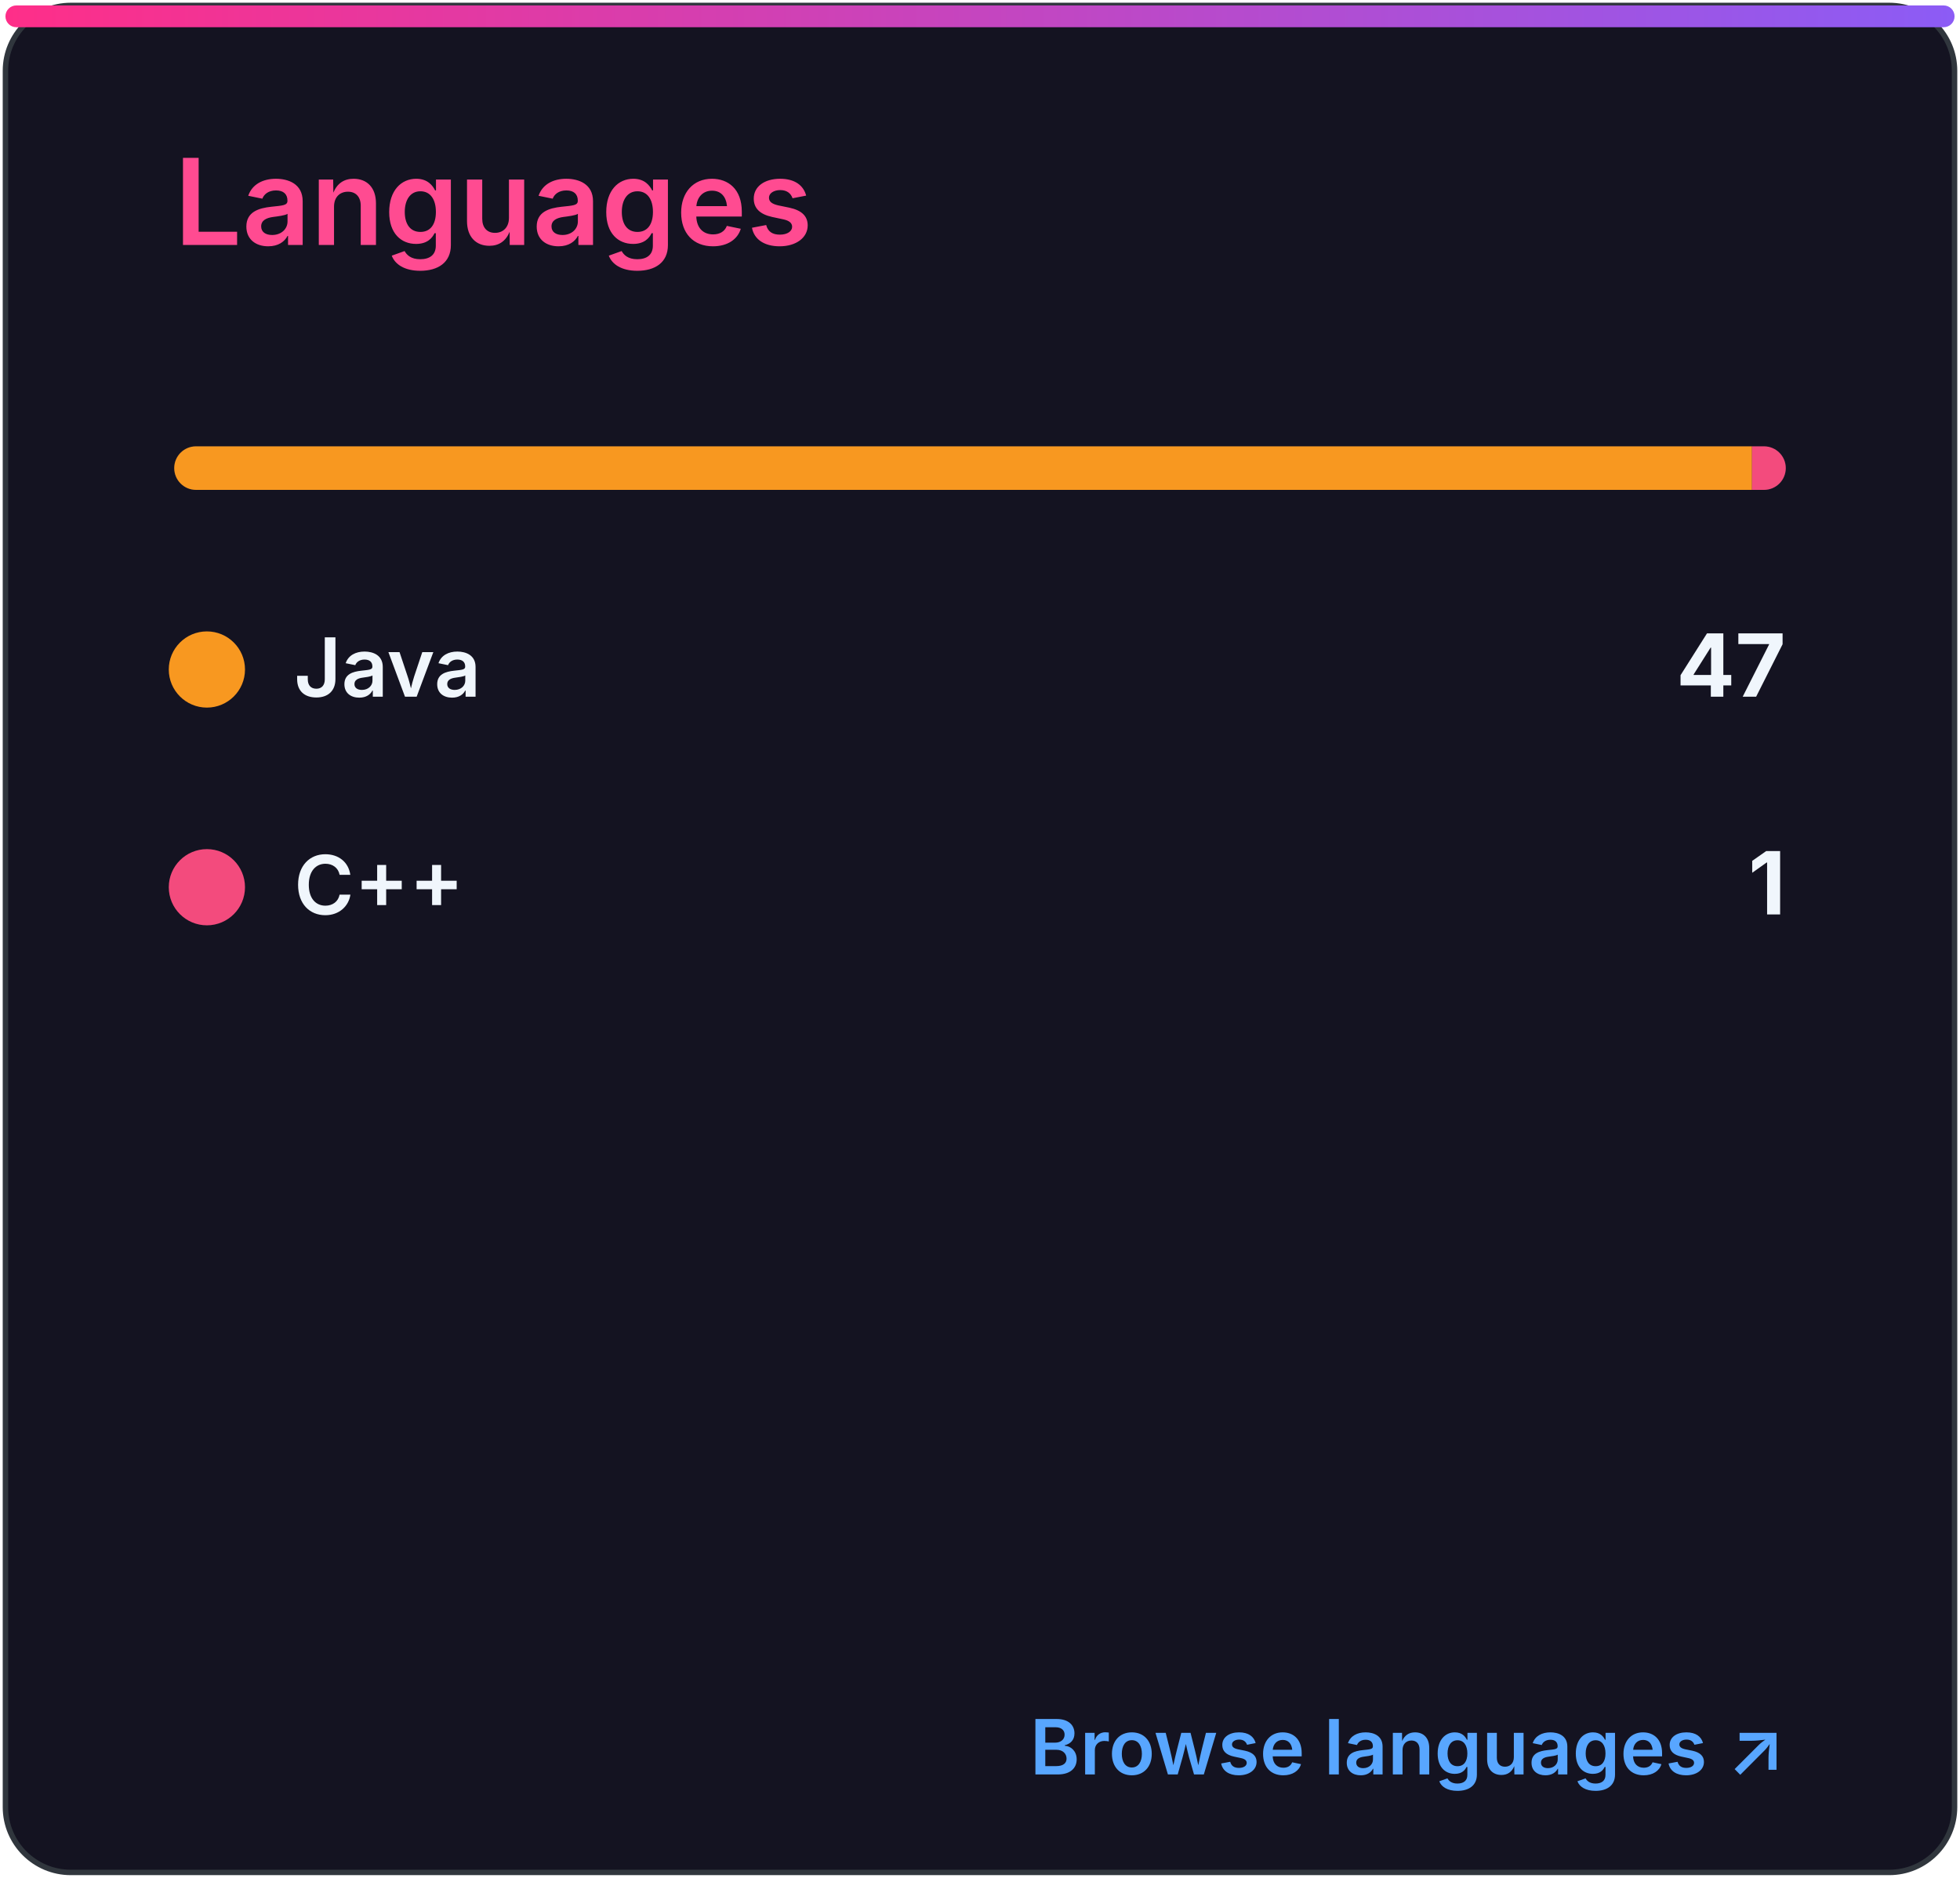
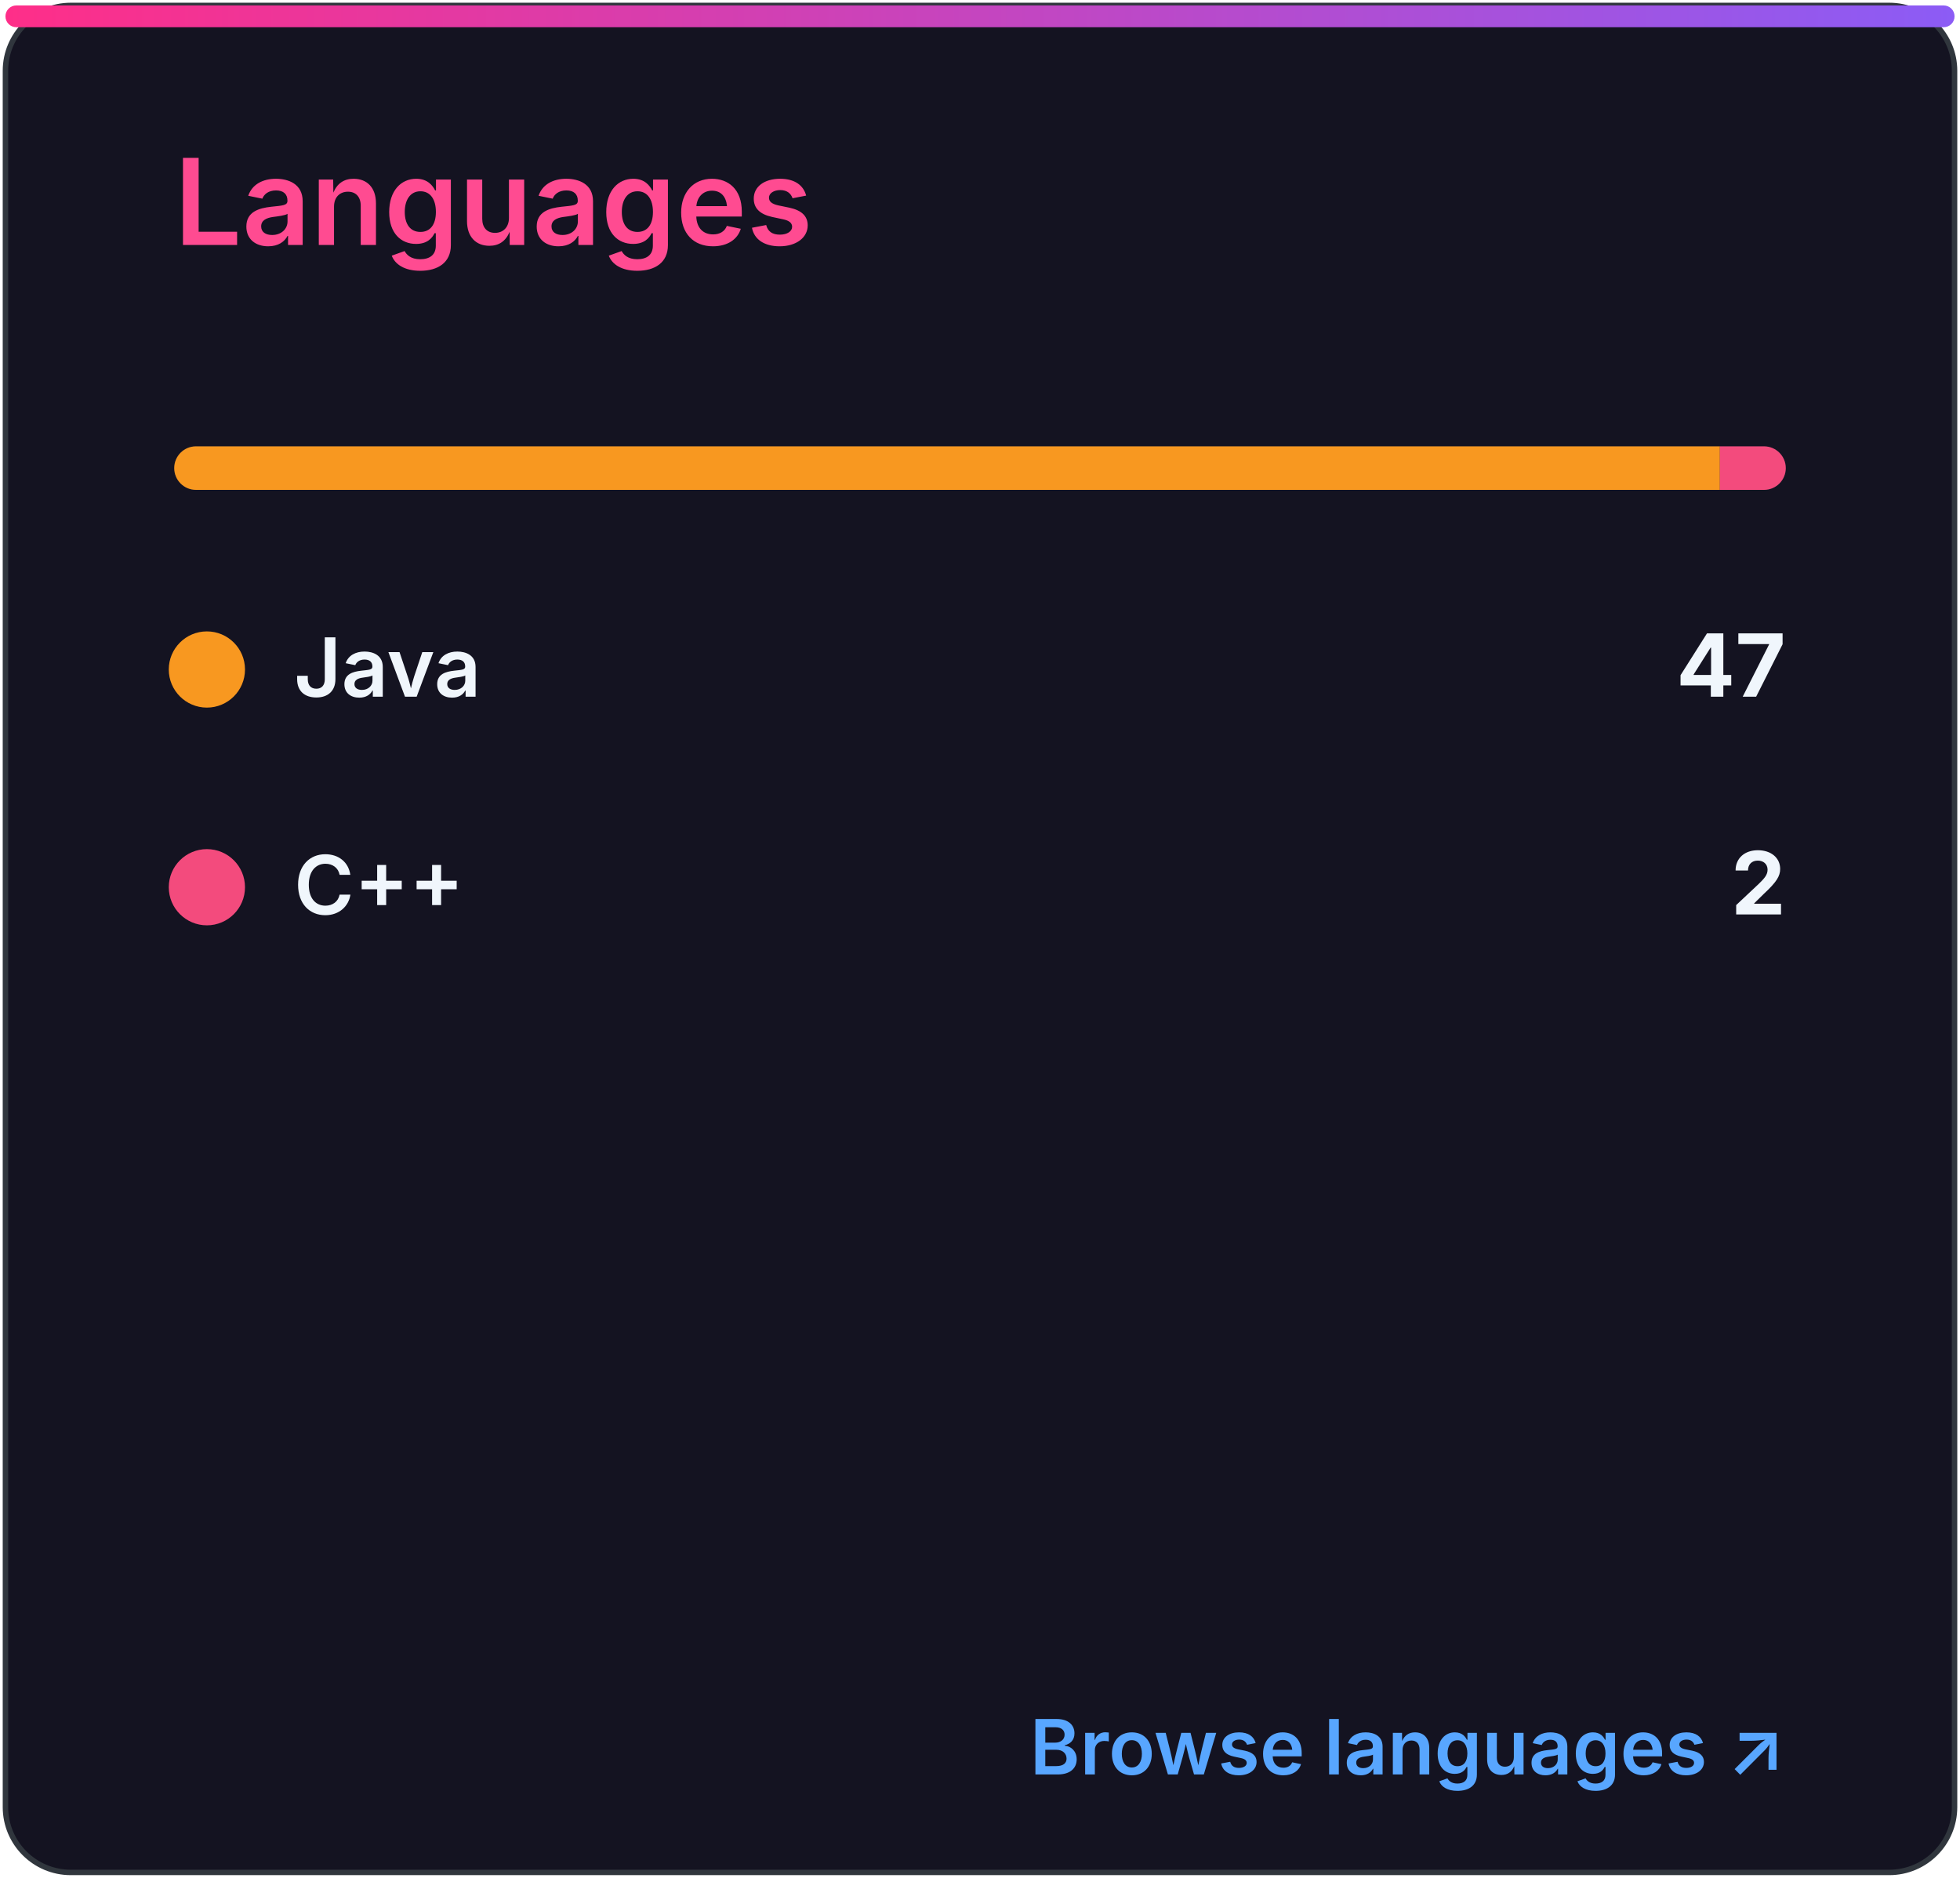
<svg xmlns="http://www.w3.org/2000/svg" width="360" height="345" viewBox="0 0 360 345" role="img" aria-labelledby="title desc">
  <defs>
    <linearGradient id="accent" x1="0" x2="1">
      <stop stop-color="#ff2e88" />
      <stop offset="1" stop-color="#8b5cf6" />
    </linearGradient>
    <clipPath id="bar">
      <rect x="32" y="82" width="296" height="8" rx="4" />
    </clipPath>
    <style>
.heading{font:600 22px -apple-system,BlinkMacSystemFont,'Segoe UI',sans-serif;fill:#ff4b91}
.eyebrow{font:600 10px -apple-system,BlinkMacSystemFont,'Segoe UI',sans-serif;letter-spacing:1.2px;fill:#8b949e}
.total{font:700 52px -apple-system,BlinkMacSystemFont,'Segoe UI',sans-serif;fill:#f0f6fc}
.metric{font:600 15px -apple-system,BlinkMacSystemFont,'Segoe UI',sans-serif;fill:#f0f6fc}
.count{font:700 16px -apple-system,BlinkMacSystemFont,'Segoe UI',sans-serif;fill:#f0f6fc}
.muted{font:500 13px -apple-system,BlinkMacSystemFont,'Segoe UI',sans-serif;fill:#8b949e}
.language{font:700 31px -apple-system,BlinkMacSystemFont,'Segoe UI',sans-serif;fill:#f0f6fc}
.link{font:600 14px -apple-system,BlinkMacSystemFont,'Segoe UI',sans-serif;fill:#58a6ff}
</style>
  </defs>
  <rect x="1" y="1" width="358" height="343" rx="12" fill="#141321" stroke="#30363d" />
  <rect x="1" y="1" width="358" height="4" rx="2" fill="url(#accent)" />
  <text x="32" y="45" class="heading">Languages</text>
  <rect x="32" y="82" width="296" height="8" rx="4" fill="#262438" />
  <g clip-path="url(#bar)">
-     <rect x="32" y="82" width="289.8" height="8" fill="#f89820" />
-     <rect x="321.8" y="82" width="6.2" height="8" fill="#f34b7d" />
+     <rect x="32" y="82" width="283.9" height="8" fill="#f89820" />
+     <rect x="315.9" y="82" width="12.1" height="8" fill="#f34b7d" />
  </g>
  <circle cx="38" cy="123" r="7" fill="#f89820" />
  <text x="54" y="128" class="metric">Java</text>
  <text x="328" y="128" class="count" text-anchor="end">47</text>
  <circle cx="38" cy="163" r="7" fill="#f34b7d" />
  <text x="54" y="168" class="metric">C++</text>
-   <text x="328" y="168" class="count" text-anchor="end">1</text>
+   <text x="328" y="168" class="count" text-anchor="end">2</text>
  <text x="328" y="326" class="link" text-anchor="end">Browse languages ↗</text>
</svg>
